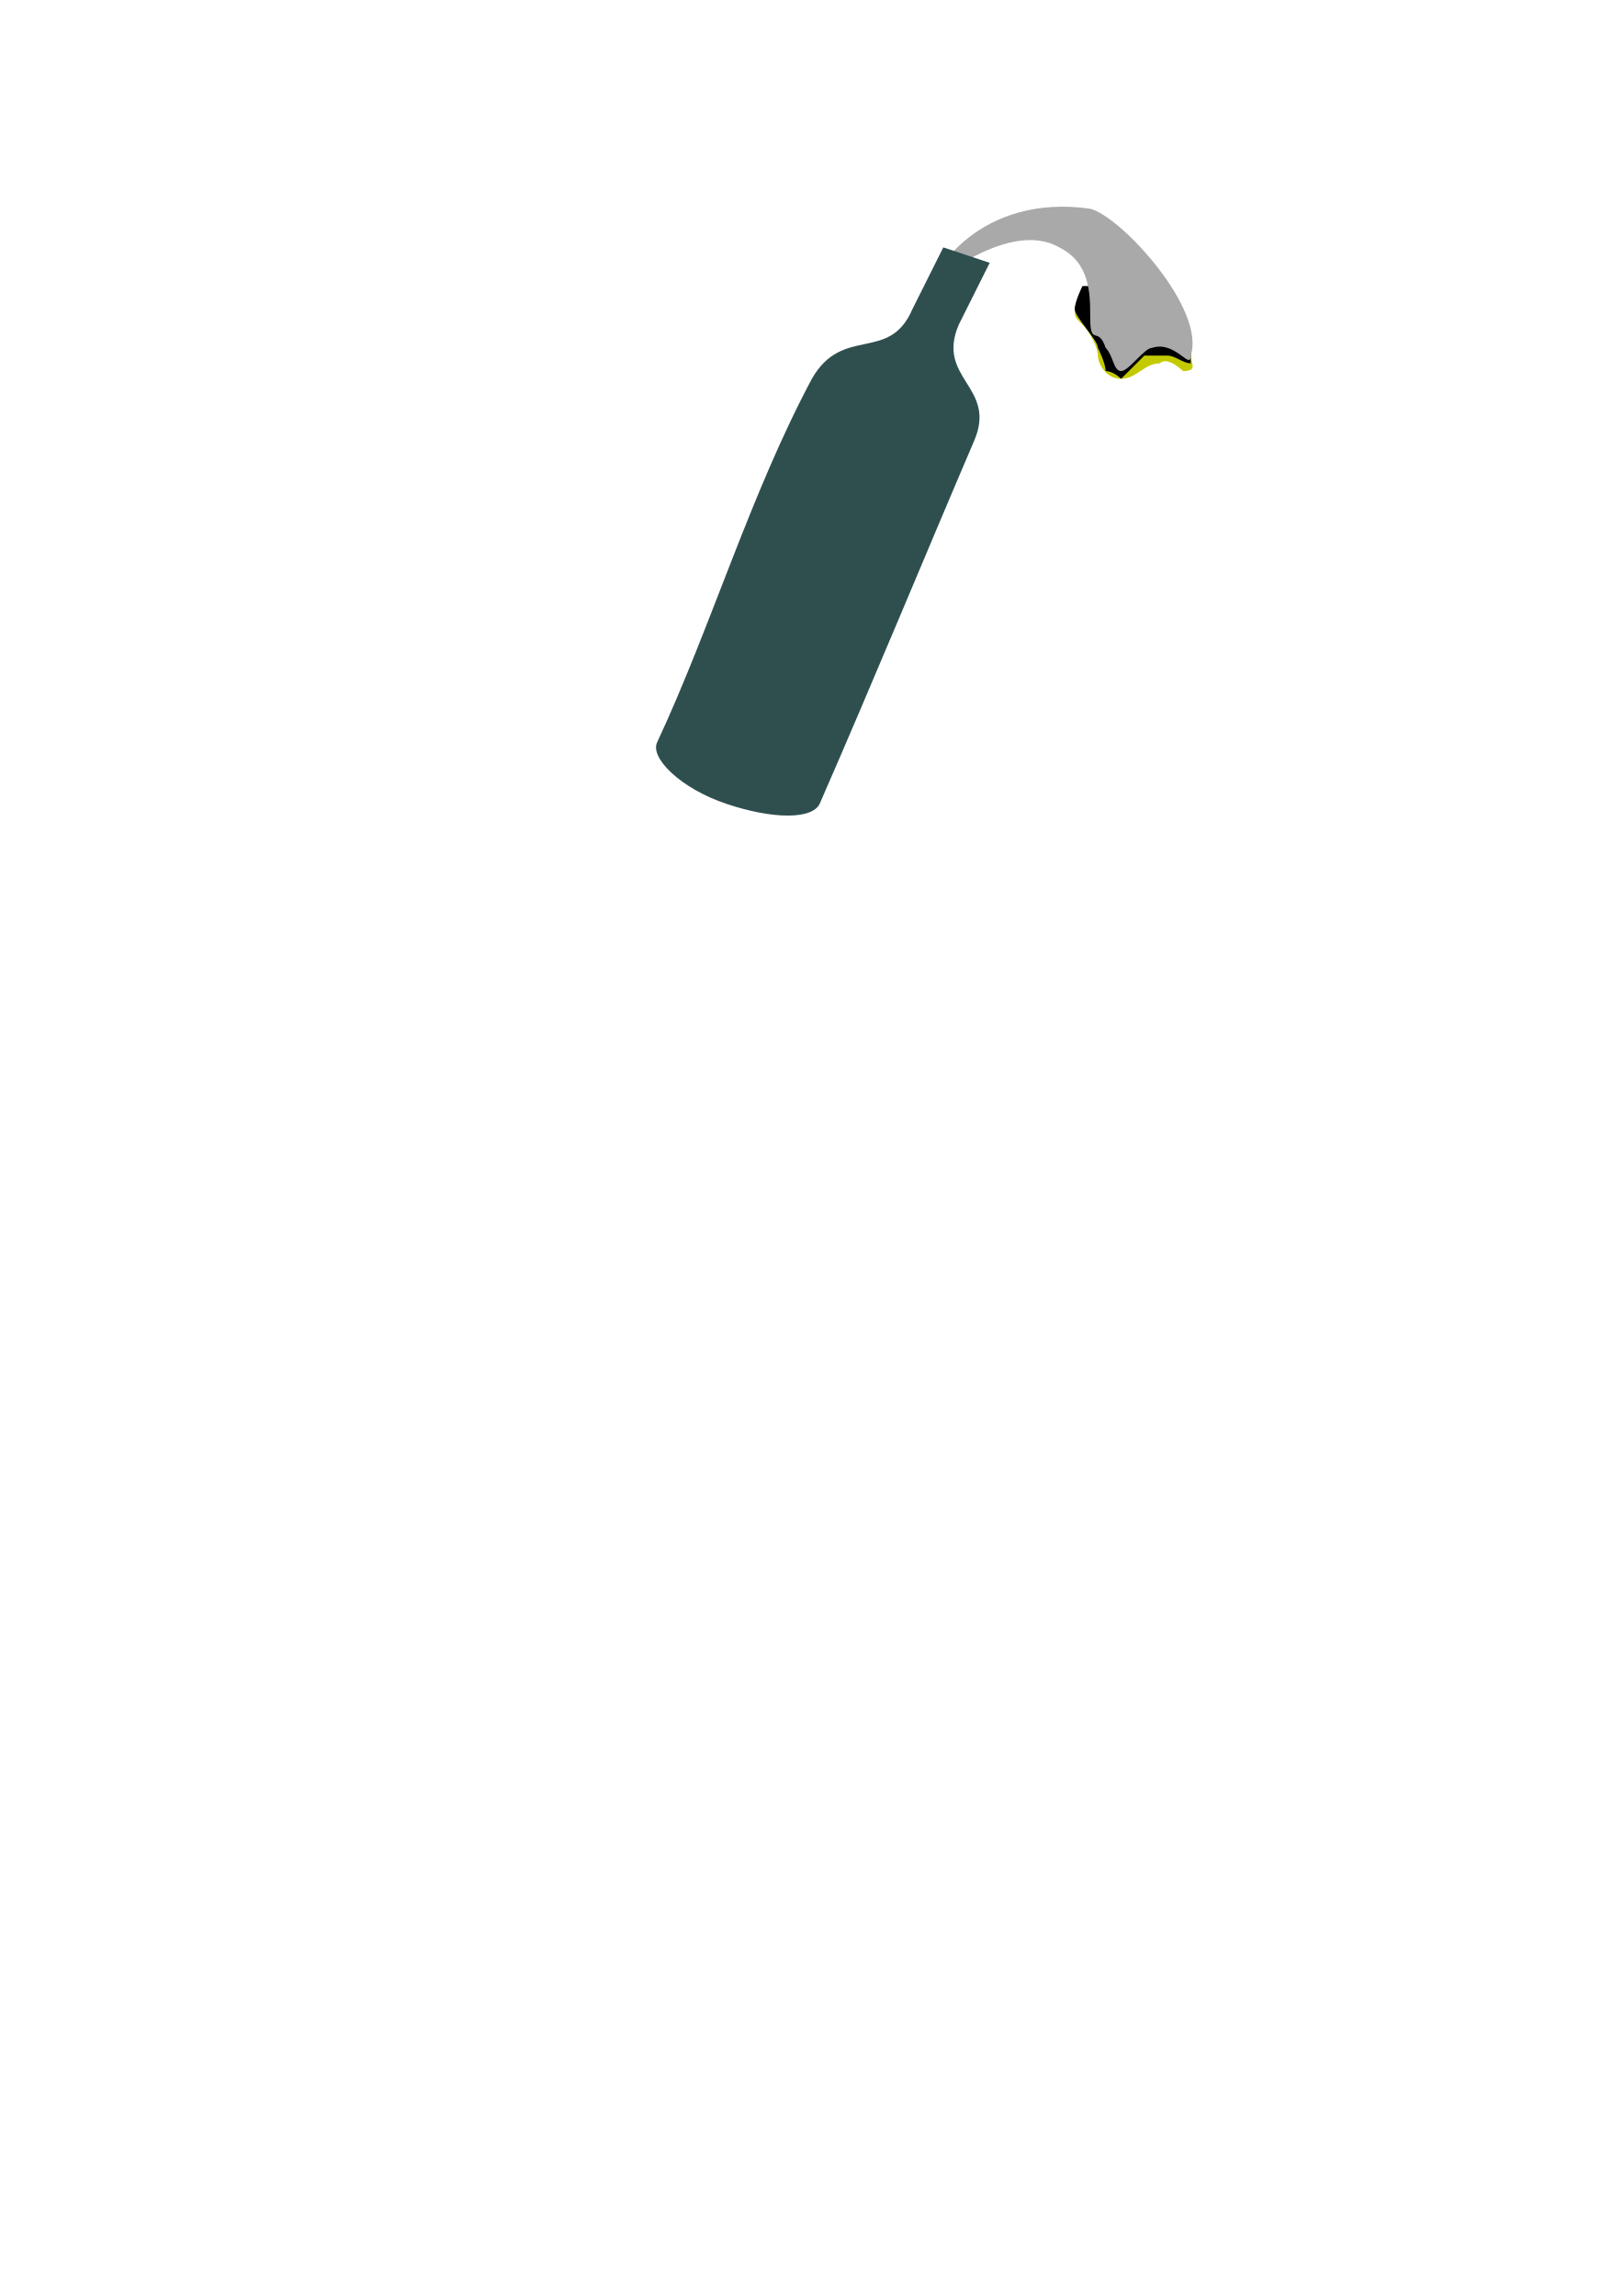
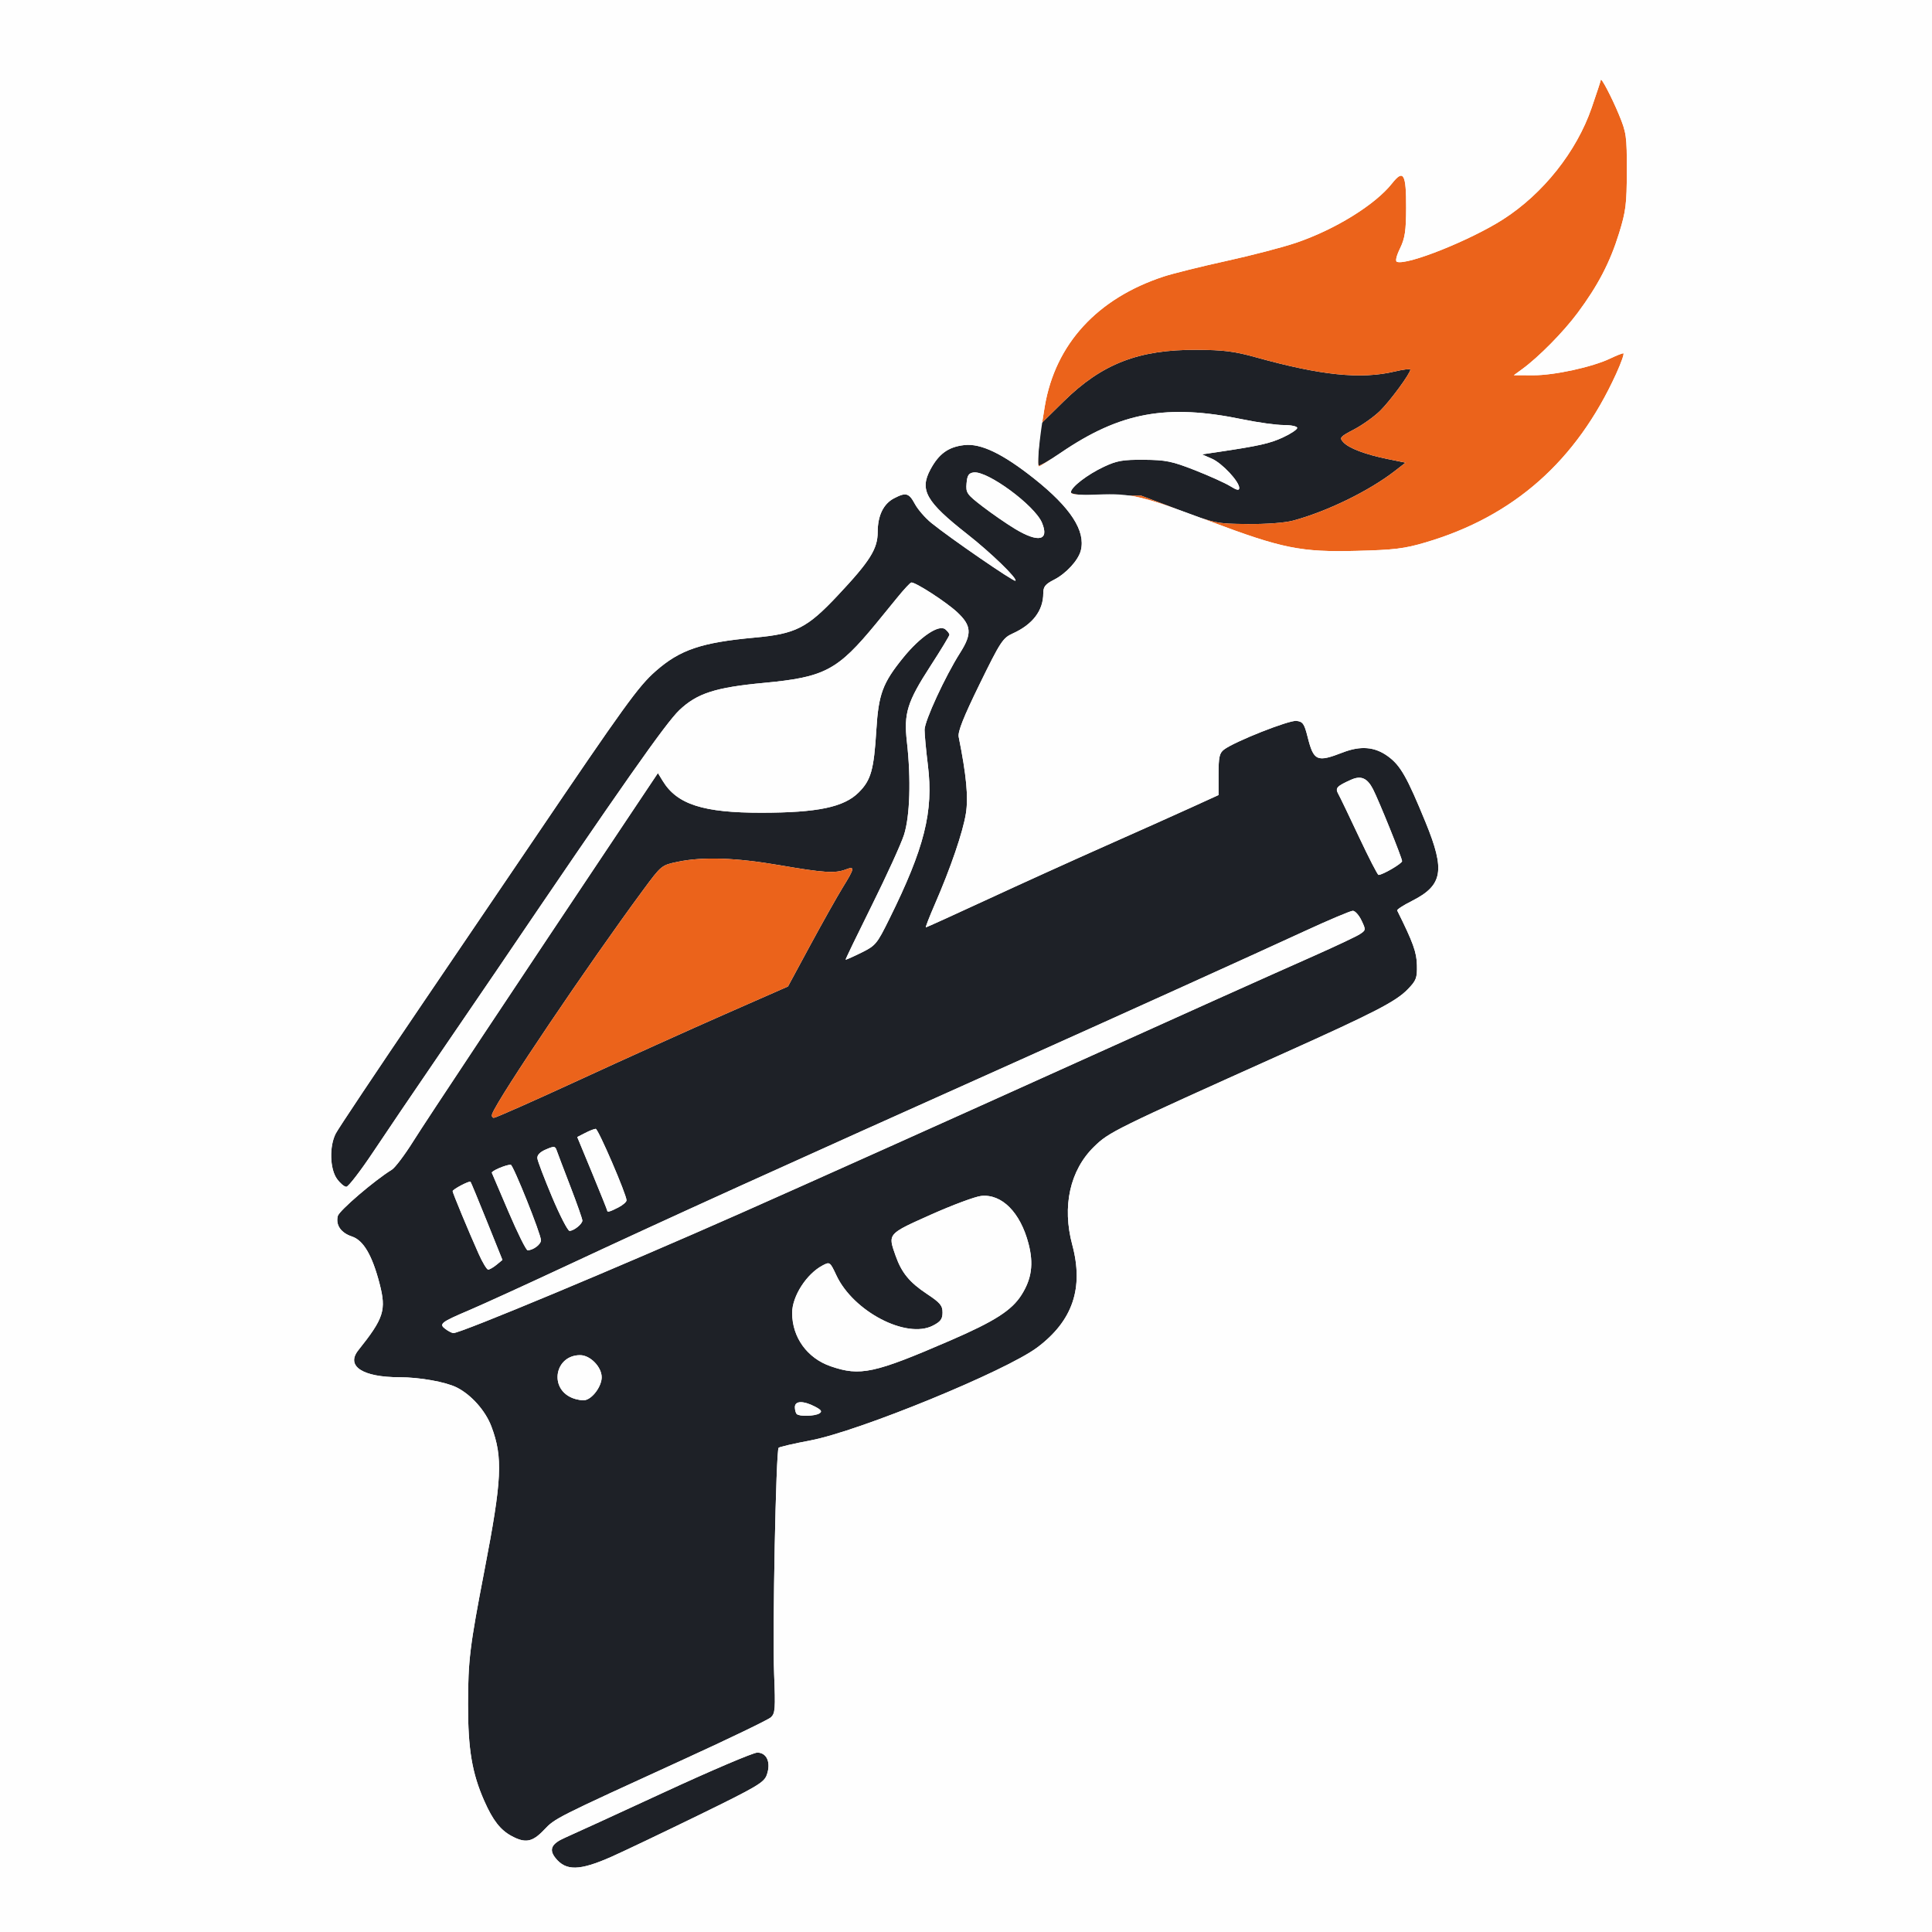
- <svg xmlns="http://www.w3.org/2000/svg" version="1.1" id="logo" width="210" height="297">
-   <g class="logosvg">
-     <path fill="#c3ca00" stroke="none" stroke-widht="0.26" d="m 145,49 c -2,0 -3,-2 -3,-3 0,-1 -1,-3 -2,-4 -1,-1 -1,-1 -1,-2 0,-1 1,-2 1,-2 0,0 0,2 1,3 2,1 4,1 4,1 0,0 8,2 8,2 0,0 1,1 1,2 0,1 1,2 -1,2 0,0 -2,-2 -3,-1 -2,0 -3,2 -5,2 z" />
-     <path stroke="none" stroke-widht="0.26" d="m  140,37 c 0,0 -1,2 -1,3 0,1 3,4 3,5 0,0 1,2 1,3 1,0 2,1 2,1 0,0 3,-3 3,-3 0,0 2,0 3,0 1,0 2,1 3,1 0,0 0,-3 0,-3 0,0 -11,-4 -11,-4 0,0 -1,0 -1,-1 0,0 -1,-2 -1,-2  z" />
-     <path fill="darkgrey" stroke="none" stroke-widht="0.38" d="m  120,39 c 0,-4 7,-14 21,-12 4,1 15,13 13,19 0,2 -2,-2 -5,-1 -1,0 -3,3 -4,3 -1,0 -1,-2 -2,-3 -1,-3 -2,0 -2,-4 0,-3 0,-7 -4,-9 -7,-4 -18,6 -18,6  z" />
-     <path fill="darkslategray" stroke="none" stroke-widht="0.33" d="m  122,32 -4,8 0,0 c -3,7 -9,2 -13,9 -8,15 -13,32 -20,47 -1,2 3,6 9,8 6,2 11,2 12,0 7,-16 14,-33 20,-47 3,-7 -5,-8 -2,-15 l 0,0 4,-8  z" />
+ <svg xmlns="http://www.w3.org/2000/svg" width="700" height="700" viewBox="195 160 700 700">
+   <g>
+     <path d="M 392.10 823.02 C387.89,827.44 385.35,827.92 380.33,825.21 C376.29,823.03 373.57,819.53 370.48,812.55 C366.02,802.46 364.56,793.81 364.58,777.50 C364.60,761.53 365.21,756.53 370.52,729.00 C376.87,696.08 377.26,688.11 373.06,676.89 C370.92,671.16 365.77,665.36 360.48,662.70 C356.47,660.69 347.02,659.00 339.76,659.00 C326.36,659.00 320.23,654.98 324.82,649.22 C334.10,637.58 335.02,634.71 332.52,625.07 C329.86,614.82 326.67,609.38 322.52,608.01 C318.51,606.68 316.57,603.86 317.39,600.58 C317.88,598.64 330.69,587.66 336.95,583.82 C338.14,583.09 341.64,578.45 344.74,573.50 C349.60,565.75 381.70,517.40 421.88,457.30 L 433.38 440.10 L 435.11 442.93 C440.28,451.44 449.79,454.50 471.00,454.47 C491.30,454.44 500.79,452.45 506.14,447.09 C510.58,442.66 511.62,438.96 512.51,424.50 C513.31,411.48 514.79,407.48 522.25,398.28 C528.42,390.67 535.21,386.10 537.52,388.02 C538.33,388.69 539.00,389.57 539.00,389.97 C539.00,390.36 535.92,395.45 532.15,401.27 C523.70,414.32 522.41,418.45 523.59,428.80 C525.12,442.23 524.69,455.83 522.53,462.50 C521.47,465.80 516.23,477.27 510.90,488.00 C505.57,498.73 501.29,507.59 501.38,507.70 C501.48,507.81 504.02,506.68 507.03,505.20 C512.25,502.63 512.72,502.06 517.20,493.00 C529.96,467.24 533.27,454.05 531.19,437.27 C530.53,431.90 529.99,426.11 529.99,424.41 C530.00,421.18 537.45,405.06 542.85,396.55 C547.24,389.66 547.01,386.63 541.75,381.76 C537.77,378.07 526.75,370.94 525.20,371.05 C524.81,371.08 522.47,373.59 520.00,376.64 C517.53,379.69 514.15,383.83 512.50,385.83 C498.43,402.93 493.83,405.36 471.68,407.43 C454.19,409.07 447.53,411.22 441.14,417.30 C436.19,422.02 420.60,444.23 374.67,512.00 C370.38,518.33 360.55,532.72 352.83,544.00 C345.10,555.28 334.97,570.24 330.30,577.25 C325.63,584.26 321.21,590.00 320.48,590.00 C319.74,590.00 318.21,588.69 317.07,587.10 C314.49,583.48 314.28,575.29 316.65,570.70 C317.55,568.94 331.58,547.92 347.82,524.00 C364.06,500.08 382.07,473.52 387.85,465.00 C421.45,415.39 426.33,408.64 432.54,403.18 C441.36,395.41 449.13,392.78 468.48,391.01 C483.28,389.66 487.39,387.58 498.43,375.85 C510.18,363.36 513.00,358.90 513.00,352.78 C513.00,346.81 515.08,342.53 518.97,340.52 C523.25,338.30 524.33,338.60 526.49,342.61 C527.56,344.60 530.25,347.69 532.47,349.49 C539.35,355.06 562.41,370.92 562.91,370.42 C563.70,369.63 553.95,360.19 545.43,353.51 C530.52,341.81 528.10,337.56 532.09,330.13 C535.17,324.39 538.61,321.91 544.40,321.26 C550.40,320.58 558.30,324.38 569.69,333.41 C582.89,343.89 588.39,352.33 586.61,359.42 C585.72,362.98 581.30,367.81 576.87,370.06 C573.71,371.68 573.00,372.58 573.00,374.96 C573.00,381.23 569.16,386.27 561.88,389.55 C558.34,391.15 557.45,392.51 549.94,407.86 C544.11,419.78 541.98,425.14 542.35,426.97 C545.15,440.88 545.90,448.87 544.96,454.75 C543.88,461.50 539.46,474.43 533.66,487.75 C531.69,492.29 530.25,496.00 530.47,496.00 C530.69,496.00 540.68,491.46 552.68,485.91 C564.68,480.35 583.95,471.62 595.50,466.49 C607.05,461.37 621.00,455.13 626.50,452.62 L 636.50 448.06 L 636.50 440.57 C636.51,434.26 636.82,432.84 638.50,431.57 C642.31,428.68 662.04,420.87 664.73,421.19 C667.04,421.46 667.57,422.21 668.77,426.99 C670.98,435.76 672.13,436.27 681.50,432.64 C687.98,430.13 693.08,430.55 697.83,433.99 C702.40,437.30 704.75,441.41 711.53,457.97 C718.69,475.45 717.76,480.76 706.56,486.43 C703.46,487.99 701.06,489.55 701.23,489.89 C707.00,501.47 708.28,505.02 708.38,509.69 C708.49,514.33 708.13,515.27 705.07,518.42 C700.78,522.85 693.16,526.79 660.50,541.47 C598.54,569.31 596.85,570.14 591.38,575.49 C582.66,584.02 579.76,597.07 583.50,611.00 C587.71,626.69 583.68,638.53 570.87,648.17 C559.48,656.74 506.23,678.57 488.61,681.90 C482.62,683.03 477.44,684.23 477.11,684.56 C476.15,685.52 474.85,750.99 475.48,766.57 C475.99,779.22 475.87,780.81 474.28,782.24 C473.30,783.12 459.23,789.91 443.00,797.33 C395.89,818.88 396.18,818.73 392.10,823.02 ZM 373.35 563.53 C373.04,564.34 373.31,565.00 373.96,565.00 C374.60,565.00 388.49,558.84 404.82,551.32 C421.14,543.79 444.85,533.09 457.50,527.53 L 480.50 517.42 L 488.58 502.46 C493.03,494.23 498.32,484.83 500.33,481.56 C504.69,474.51 504.81,473.74 501.43,475.02 C497.57,476.50 493.49,476.24 477.60,473.50 C461.62,470.75 449.79,470.34 440.65,472.23 C434.67,473.47 434.67,473.47 427.99,482.51 C408.20,509.31 375.62,557.62 373.35,563.53 ZM 663.50 348.63 C660.53,349.43 653.82,349.93 647.00,349.87 C635.73,349.76 635.23,349.66 622.00,344.68 L 608.50 339.60 L 595.75 339.55 C586.77,339.51 583.00,339.16 583.00,338.34 C583.00,336.52 588.96,331.93 595.00,329.10 C599.69,326.90 601.82,326.53 609.50,326.59 C617.42,326.65 619.63,327.11 627.93,330.36 C633.12,332.40 638.86,334.99 640.68,336.11 C643.13,337.63 644.00,337.81 644.00,336.81 C644.00,334.45 637.79,327.81 634.07,326.19 L 630.50 324.63 L 636.00 323.82 C651.18,321.56 655.08,320.69 659.84,318.48 C662.68,317.17 665.00,315.62 665.00,315.05 C665.00,314.46 662.85,314.00 660.11,314.00 C657.42,314.00 650.78,313.08 645.36,311.96 C617.72,306.23 600.95,309.31 579.23,324.12 C575.16,326.89 571.59,328.93 571.31,328.64 C571.02,328.35 571.10,324.83 571.49,320.81 L 572.19 313.50 L 580.34 305.48 C594.25,291.80 607.49,286.65 628.50,286.75 C638.30,286.79 642.24,287.29 650.00,289.45 C673.58,296.01 688.01,297.50 700.25,294.62 C703.41,293.87 706.00,293.55 706.00,293.89 C706.00,295.32 698.58,305.41 694.93,308.95 C692.78,311.03 688.57,314.03 685.57,315.60 C680.50,318.25 680.22,318.58 681.68,320.19 C683.67,322.40 689.72,324.69 697.88,326.34 L 704.26 327.63 L 700.38 330.64 C691.06,337.88 675.77,345.34 663.50,348.63 ZM 356.44 641.57 C357.51,642.36 358.79,643.00 359.29,643.00 C361.99,643.00 419.19,619.13 463.23,599.62 C487.65,588.80 539.29,565.63 585.00,544.98 C625.08,526.87 652.65,514.49 670.96,506.37 C678.91,502.84 686.44,499.29 687.69,498.47 C689.90,497.02 689.92,496.90 688.29,493.49 C687.38,491.57 685.96,490.00 685.15,490.00 C684.34,490.00 676.43,493.34 667.59,497.42 C650.45,505.33 600.21,528.08 568.00,542.52 C472.30,585.42 439.38,600.35 399.50,618.96 C385.20,625.64 369.67,632.72 365.00,634.71 C354.64,639.11 353.91,639.70 356.44,641.57 ZM 496.00 655.04 C506.67,658.71 511.74,657.62 539.30,645.69 C555.41,638.71 561.55,634.78 565.11,629.17 C568.80,623.35 569.55,617.87 567.65,610.61 C564.70,599.29 557.98,592.52 550.50,593.31 C548.30,593.55 540.09,596.61 532.25,600.11 C522.55,604.45 518.88,606.05 518.16,608.51 C517.73,609.99 518.36,611.78 519.39,614.68 L 519.48 614.94 C521.67,621.14 524.53,624.63 530.84,628.81 C535.61,631.97 536.50,633.02 536.50,635.53 C536.50,637.91 535.81,638.86 533.00,640.30 C523.44,645.23 504.18,635.20 498.04,622.09 C495.75,617.20 495.65,617.13 493.10,618.46 C487.23,621.53 481.99,629.67 482.01,635.72 C482.02,644.57 487.49,652.12 496.00,655.04 ZM 416.57 832.73 C405.00,837.85 400.06,837.96 396.25,833.18 C393.79,830.10 394.80,827.98 399.75,825.82 C402.36,824.69 418.49,817.29 435.60,809.38 C452.70,801.47 467.90,795.00 469.37,795.00 C472.84,795.00 474.39,798.59 472.84,803.03 C471.86,805.84 469.46,807.26 448.13,817.68 C435.13,824.02 420.93,830.79 416.57,832.73 ZM 687.39 463.25 C690.95,470.81 694.13,477.00 694.47,477.00 C695.94,477.00 703.00,472.87 703.00,472.01 C703.00,470.87 694.55,449.96 692.45,445.90 C690.36,441.87 688.09,440.90 684.49,442.53 C679.32,444.85 678.70,445.53 679.87,447.62 C680.46,448.65 683.84,455.69 687.39,463.25 ZM 562.78 351.63 C571.31,356.76 575.24,355.86 572.52,349.39 C569.86,343.07 552.72,330.47 547.74,331.18 C545.96,331.44 545.44,332.25 545.20,335.15 C544.91,338.57 545.28,339.10 551.03,343.52 C554.41,346.12 559.70,349.77 562.78,351.63 ZM 415.00 598.61 C415.00,599.32 416.06,599.02 419.05,597.47 C420.67,596.64 422.00,595.48 422.00,594.90 C422.00,592.79 411.75,569.00 410.84,569.00 C410.32,569.00 408.61,569.67 407.03,570.49 L 404.15 571.97 L 409.58 585.09 C412.56,592.31 415.00,598.39 415.00,598.61 ZM 379.35 599.31 C382.57,606.84 385.63,613.00 386.17,613.00 C388.16,613.00 391.00,610.87 391.00,609.37 C391.00,607.15 380.93,582.00 380.04,582.00 C378.28,582.00 372.94,584.29 373.20,584.93 C373.37,585.31 376.13,591.78 379.35,599.31 ZM 368.41 614.25 C369.82,617.41 371.38,620.00 371.88,620.00 C372.37,620.00 373.74,619.21 374.91,618.25 L 377.04 616.50 L 371.41 602.50 C368.31,594.80 365.64,588.35 365.48,588.18 C365.07,587.73 359.00,590.92 359.00,591.58 C359.00,592.21 364.76,606.09 368.41,614.25 ZM 395.05 593.75 C397.89,600.49 400.73,605.99 401.36,605.97 C402.97,605.92 406.00,603.48 406.00,602.22 C406.00,601.64 404.04,596.07 401.64,589.84 C399.24,583.60 397.00,577.73 396.68,576.78 C396.14,575.23 395.77,575.20 392.79,576.47 C390.63,577.40 389.57,578.50 389.70,579.69 C389.80,580.69 392.22,587.01 395.05,593.75 ZM 402.22 666.45 C403.91,667.16 406.13,667.52 407.17,667.25 C409.90,666.53 413.00,662.16 413.00,659.01 C413.00,655.26 408.84,651.00 405.18,651.00 C396.12,651.00 393.83,662.92 402.22,666.45 ZM 483.67 672.33 C484.63,673.29 490.25,673.13 491.90,672.09 C492.97,671.40 492.59,670.84 490.20,669.60 C485.99,667.43 483.00,667.53 483.00,669.83 C483.00,670.84 483.30,671.97 483.67,672.33 Z" fill="rgb(30,33,39)" />
+     <path d="M 663.50 348.63 C675.77,345.34 691.06,337.88 700.38,330.64 L 704.26 327.63 L 697.88 326.34 C689.72,324.69 683.67,322.40 681.68,320.19 C680.22,318.58 680.50,318.25 685.57,315.60 C688.57,314.03 692.78,311.03 694.93,308.95 C698.58,305.41 706.00,295.32 706.00,293.89 C706.00,293.55 703.41,293.87 700.25,294.62 C688.01,297.50 673.58,296.01 650.00,289.45 C642.24,287.29 638.30,286.79 628.50,286.75 C607.49,286.65 594.25,291.80 580.34,305.48 L 572.61 313.09 C572.89,311.19 573.20,309.21 573.55,307.18 C577.39,284.63 592.55,268.11 616.64,260.19 C620.00,259.09 630.19,256.56 639.29,254.56 C648.38,252.57 659.74,249.61 664.52,247.99 C678.66,243.21 693.27,234.18 699.36,226.46 C703.50,221.21 704.51,222.95 704.47,235.30 C704.44,243.68 704.05,246.30 702.26,250.00 C700.91,252.79 700.49,254.64 701.15,254.87 C704.94,256.18 727.76,247.05 739.55,239.51 C754.09,230.21 766.21,214.95 771.69,199.05 C773.50,193.80 774.99,189.27 774.99,189.00 C775.03,187.73 778.95,195.20 781.56,201.50 C784.28,208.06 784.46,209.35 784.43,222.00 C784.41,233.90 784.08,236.57 781.62,244.50 C778.37,255.02 774.00,263.42 766.61,273.36 C761.42,280.33 752.53,289.35 746.50,293.75 L 743.50 295.94 L 750.56 295.97 C758.13,296.00 771.95,292.99 778.44,289.88 C780.60,288.85 782.73,288.00 783.16,288.00 C783.60,288.00 782.43,291.33 780.58,295.40 C766.18,326.99 743.47,347.10 711.50,356.53 C703.83,358.80 700.14,359.25 686.50,359.59 C666.37,360.10 659.63,358.74 633.68,348.99 C632.34,348.49 631.06,348.01 629.84,347.56 C636.14,349.71 638.52,349.79 647.00,349.87 C653.82,349.93 660.53,349.43 663.50,348.63 ZM 373.35 563.53 C375.62,557.62 408.20,509.31 427.99,482.51 C434.67,473.47 434.67,473.47 440.65,472.23 C449.79,470.34 461.62,470.75 477.60,473.50 C493.49,476.24 497.57,476.50 501.43,475.02 C504.81,473.74 504.69,474.51 500.33,481.56 C498.32,484.83 493.03,494.23 488.58,502.46 L 480.50 517.42 L 457.50 527.53 C444.85,533.09 421.14,543.79 404.82,551.32 C388.49,558.84 374.60,565.00 373.96,565.00 C373.31,565.00 373.04,564.34 373.35,563.53 ZM 622.07 344.70 C613.86,341.76 608.84,340.27 604.35,339.58 L 608.50 339.60 L 622.00 344.68 ZM 571.15 325.81 C571.11,327.40 571.15,328.49 571.31,328.64 C571.59,328.92 574.97,327.00 578.89,324.35 C575.08,326.93 571.75,329.00 571.40,329.00 C571.11,329.00 571.04,327.82 571.15,325.81 ZM 586.45 339.28 C584.00,339.20 583.00,338.91 583.00,338.37 C583.00,338.36 583.00,338.35 583.00,338.34 C583.00,338.78 584.08,339.08 586.45,339.28 Z" fill="rgb(235,99,27)" />
+     <path d="M 0.00 512.00 L 0.00 0.00 L 512.00 0.00 L 1024.00 0.00 L 1024.00 512.00 L 1024.00 1024.00 L 512.00 1024.00 L 0.00 1024.00 L 0.00 512.00 ZM 416.57 832.73 C420.93,830.79 435.13,824.02 448.13,817.68 C469.46,807.26 471.86,805.84 472.84,803.03 C474.39,798.59 472.84,795.00 469.37,795.00 C467.90,795.00 452.70,801.47 435.60,809.38 C418.49,817.29 402.36,824.69 399.75,825.82 C394.80,827.98 393.79,830.10 396.25,833.18 C400.06,837.96 405.00,837.85 416.57,832.73 ZM 392.10 823.02 C396.18,818.73 395.89,818.88 443.00,797.33 C459.23,789.91 473.30,783.12 474.28,782.24 C475.87,780.81 475.99,779.22 475.48,766.57 C474.85,750.99 476.15,685.52 477.11,684.56 C477.44,684.23 482.62,683.03 488.61,681.90 C506.23,678.57 559.48,656.74 570.87,648.17 C583.68,638.53 587.71,626.69 583.50,611.00 C579.76,597.07 582.66,584.02 591.38,575.49 C596.85,570.14 598.54,569.31 660.50,541.47 C693.16,526.79 700.78,522.85 705.07,518.42 C708.13,515.27 708.49,514.33 708.38,509.69 C708.28,505.02 707.00,501.47 701.23,489.89 C701.06,489.55 703.46,487.99 706.56,486.43 C717.76,480.76 718.69,475.45 711.53,457.97 C704.75,441.41 702.40,437.30 697.83,433.99 C693.08,430.55 687.98,430.13 681.50,432.64 C672.13,436.27 670.98,435.76 668.77,426.99 C667.57,422.21 667.04,421.46 664.73,421.19 C662.04,420.87 642.31,428.68 638.50,431.57 C636.82,432.84 636.51,434.26 636.50,440.57 L 636.50 448.06 L 626.50 452.62 C621.00,455.13 607.05,461.37 595.50,466.49 C583.95,471.62 564.68,480.35 552.68,485.91 C540.68,491.46 530.69,496.00 530.47,496.00 C530.25,496.00 531.69,492.29 533.66,487.75 C539.46,474.43 543.88,461.50 544.96,454.75 C545.90,448.87 545.15,440.88 542.35,426.97 C541.98,425.14 544.11,419.78 549.94,407.86 C557.45,392.51 558.34,391.15 561.88,389.55 C569.16,386.27 573.00,381.23 573.00,374.96 C573.00,372.58 573.71,371.68 576.87,370.06 C581.30,367.81 585.72,362.98 586.61,359.42 C588.39,352.33 582.89,343.89 569.69,333.41 C558.30,324.38 550.40,320.58 544.40,321.26 C538.61,321.91 535.17,324.39 532.09,330.13 C528.10,337.56 530.52,341.81 545.43,353.51 C553.95,360.19 563.70,369.63 562.91,370.42 C562.41,370.92 539.35,355.06 532.47,349.49 C530.25,347.69 527.56,344.60 526.49,342.61 C524.33,338.60 523.25,338.30 518.97,340.52 C515.08,342.53 513.00,346.81 513.00,352.78 C513.00,358.90 510.18,363.36 498.43,375.85 C487.39,387.58 483.28,389.66 468.48,391.01 C449.13,392.78 441.36,395.41 432.54,403.18 C426.33,408.64 421.45,415.39 387.85,465.00 C382.07,473.52 364.06,500.08 347.82,524.00 C331.58,547.92 317.55,568.94 316.65,570.70 C314.28,575.29 314.49,583.48 317.07,587.10 C318.21,588.69 319.74,590.00 320.48,590.00 C321.21,590.00 325.63,584.26 330.30,577.25 C334.97,570.24 345.10,555.28 352.83,544.00 C360.55,532.72 370.38,518.33 374.67,512.00 C420.60,444.23 436.19,422.02 441.14,417.30 C447.53,411.22 454.19,409.07 471.68,407.43 C493.83,405.36 498.43,402.93 512.50,385.83 C514.15,383.83 517.53,379.69 520.00,376.64 C522.47,373.59 524.81,371.08 525.20,371.05 C526.75,370.94 537.77,378.07 541.75,381.76 C547.01,386.63 547.24,389.66 542.85,396.55 C537.45,405.06 530.00,421.18 529.99,424.41 C529.99,426.11 530.53,431.90 531.19,437.27 C533.27,454.05 529.96,467.24 517.20,493.00 C512.72,502.06 512.25,502.63 507.03,505.20 C504.02,506.68 501.48,507.81 501.38,507.70 C501.29,507.59 505.57,498.73 510.90,488.00 C516.23,477.27 521.47,465.80 522.53,462.50 C524.69,455.83 525.12,442.23 523.59,428.80 C522.41,418.45 523.70,414.32 532.15,401.27 C535.92,395.45 539.00,390.36 539.00,389.97 C539.00,389.57 538.33,388.69 537.52,388.02 C535.21,386.10 528.42,390.67 522.25,398.28 C514.79,407.48 513.31,411.48 512.51,424.50 C511.62,438.96 510.58,442.66 506.14,447.09 C500.79,452.45 491.30,454.44 471.00,454.47 C449.79,454.50 440.28,451.44 435.11,442.93 L 433.38 440.10 L 421.88 457.30 C381.70,517.40 349.60,565.75 344.74,573.50 C341.64,578.45 338.14,583.09 336.95,583.82 C330.69,587.66 317.88,598.64 317.39,600.58 C316.57,603.86 318.51,606.68 322.52,608.01 C326.67,609.38 329.86,614.82 332.52,625.07 C335.02,634.71 334.10,637.58 324.82,649.22 C320.23,654.98 326.36,659.00 339.76,659.00 C347.02,659.00 356.47,660.69 360.48,662.70 C365.77,665.36 370.92,671.16 373.06,676.89 C377.26,688.11 376.87,696.08 370.52,729.00 C365.21,756.53 364.60,761.53 364.58,777.50 C364.56,793.81 366.02,802.46 370.48,812.55 C373.57,819.53 376.29,823.03 380.33,825.21 C385.35,827.92 387.89,827.44 392.10,823.02 ZM 711.50 356.53 C743.47,347.10 766.18,326.99 780.58,295.40 C782.43,291.33 783.60,288.00 783.16,288.00 C782.73,288.00 780.60,288.85 778.44,289.88 C771.95,292.99 758.13,296.00 750.56,295.97 L 743.50 295.94 L 746.50 293.75 C752.53,289.35 761.42,280.33 766.61,273.36 C774.00,263.42 778.37,255.02 781.62,244.50 C784.08,236.57 784.41,233.90 784.43,222.00 C784.46,209.35 784.28,208.06 781.56,201.50 C778.95,195.20 775.03,187.73 774.99,189.00 C774.99,189.27 773.50,193.80 771.69,199.05 C766.21,214.95 754.09,230.21 739.55,239.51 C727.76,247.05 704.94,256.18 701.15,254.87 C700.49,254.64 700.91,252.79 702.26,250.00 C704.05,246.30 704.44,243.68 704.47,235.30 C704.51,222.95 703.50,221.21 699.36,226.46 C693.27,234.18 678.66,243.21 664.52,247.99 C659.74,249.61 648.38,252.57 639.29,254.56 C630.19,256.56 620.00,259.09 616.64,260.19 C592.55,268.11 577.39,284.63 573.55,307.18 C571.58,318.75 570.57,329.00 571.40,329.00 C571.77,329.00 575.34,326.77 579.35,324.04 C600.95,309.32 617.77,306.24 645.36,311.96 C650.78,313.08 657.42,314.00 660.11,314.00 C662.85,314.00 665.00,314.46 665.00,315.05 C665.00,315.62 662.68,317.17 659.84,318.48 C655.08,320.69 651.18,321.56 636.00,323.82 L 630.50 324.63 L 634.07 326.19 C637.79,327.81 644.00,334.45 644.00,336.81 C644.00,337.81 643.13,337.63 640.68,336.11 C638.86,334.99 633.12,332.40 627.93,330.36 C619.63,327.11 617.42,326.65 609.50,326.59 C601.82,326.53 599.69,326.90 595.00,329.10 C588.91,331.96 583.00,336.53 583.00,338.37 C583.00,339.25 585.64,339.46 592.80,339.18 C604.87,338.69 608.72,339.62 633.68,348.99 C659.63,358.74 666.37,360.10 686.50,359.59 C700.14,359.25 703.83,358.80 711.50,356.53 ZM 483.67 672.33 C483.30,671.97 483.00,670.84 483.00,669.83 C483.00,667.53 485.99,667.43 490.20,669.60 C492.59,670.84 492.97,671.40 491.90,672.09 C490.25,673.13 484.63,673.29 483.67,672.33 ZM 402.22 666.45 C393.83,662.92 396.12,651.00 405.18,651.00 C408.84,651.00 413.00,655.26 413.00,659.01 C413.00,662.16 409.90,666.53 407.17,667.25 C406.13,667.52 403.91,667.16 402.22,666.45 ZM 496.00 655.04 C487.49,652.12 482.02,644.57 482.01,635.72 C481.99,629.67 487.23,621.53 493.10,618.46 C495.65,617.13 495.75,617.20 498.04,622.09 C504.18,635.20 523.44,645.23 533.00,640.30 C535.81,638.86 536.50,637.91 536.50,635.53 C536.50,633.02 535.61,631.97 530.84,628.81 C524.53,624.63 521.67,621.14 519.48,614.94 C516.67,606.97 516.52,607.14 532.25,600.11 C540.09,596.61 548.30,593.55 550.50,593.31 C557.98,592.52 564.70,599.29 567.65,610.61 C569.55,617.87 568.80,623.35 565.11,629.17 C561.55,634.78 555.41,638.71 539.30,645.69 C511.74,657.62 506.67,658.71 496.00,655.04 ZM 356.44 641.57 C353.91,639.70 354.64,639.11 365.00,634.71 C369.67,632.72 385.20,625.64 399.50,618.96 C439.38,600.35 472.30,585.42 568.00,542.52 C600.21,528.08 650.45,505.33 667.59,497.42 C676.43,493.34 684.34,490.00 685.15,490.00 C685.96,490.00 687.38,491.57 688.29,493.49 C689.92,496.90 689.90,497.02 687.69,498.47 C686.44,499.29 678.91,502.84 670.96,506.37 C652.65,514.49 625.08,526.87 585.00,544.98 C539.29,565.63 487.65,588.80 463.23,599.62 C419.19,619.13 361.99,643.00 359.29,643.00 C358.79,643.00 357.51,642.36 356.44,641.57 ZM 368.41 614.25 C364.76,606.09 359.00,592.21 359.00,591.58 C359.00,590.92 365.07,587.73 365.48,588.18 C365.64,588.35 368.31,594.80 371.41,602.50 L 377.04 616.50 L 374.91 618.25 C373.74,619.21 372.37,620.00 371.88,620.00 C371.38,620.00 369.82,617.41 368.41,614.25 ZM 379.35 599.31 C376.13,591.78 373.37,585.31 373.20,584.93 C372.94,584.29 378.28,582.00 380.04,582.00 C380.93,582.00 391.00,607.15 391.00,609.37 C391.00,610.87 388.16,613.00 386.17,613.00 C385.63,613.00 382.57,606.84 379.35,599.31 ZM 395.05 593.75 C392.22,587.01 389.80,580.69 389.70,579.69 C389.57,578.50 390.63,577.40 392.79,576.47 C395.77,575.20 396.14,575.23 396.68,576.78 C397.00,577.73 399.24,583.60 401.64,589.84 C404.04,596.07 406.00,601.64 406.00,602.22 C406.00,603.48 402.97,605.92 401.36,605.97 C400.73,605.99 397.89,600.49 395.05,593.75 ZM 415.00 598.61 C415.00,598.39 412.56,592.31 409.58,585.09 L 404.15 571.97 L 407.03 570.49 C408.61,569.67 410.32,569.00 410.84,569.00 C411.75,569.00 422.00,592.79 422.00,594.90 C422.00,595.48 420.67,596.64 419.05,597.47 C416.06,599.02 415.00,599.32 415.00,598.61 ZM 687.39 463.25 C683.84,455.69 680.46,448.65 679.87,447.62 C678.70,445.53 679.32,444.85 684.49,442.53 C688.09,440.90 690.36,441.87 692.45,445.90 C694.55,449.96 703.00,470.87 703.00,472.01 C703.00,472.87 695.94,477.00 694.47,477.00 C694.13,477.00 690.95,470.81 687.39,463.25 ZM 562.78 351.63 C559.70,349.77 554.41,346.12 551.03,343.52 C545.28,339.10 544.91,338.57 545.20,335.15 C545.44,332.25 545.96,331.44 547.74,331.18 C552.72,330.47 569.86,343.07 572.52,349.39 C575.24,355.86 571.31,356.76 562.78,351.63 Z" fill="rgb(254,254,254)" />
  </g>
</svg>
